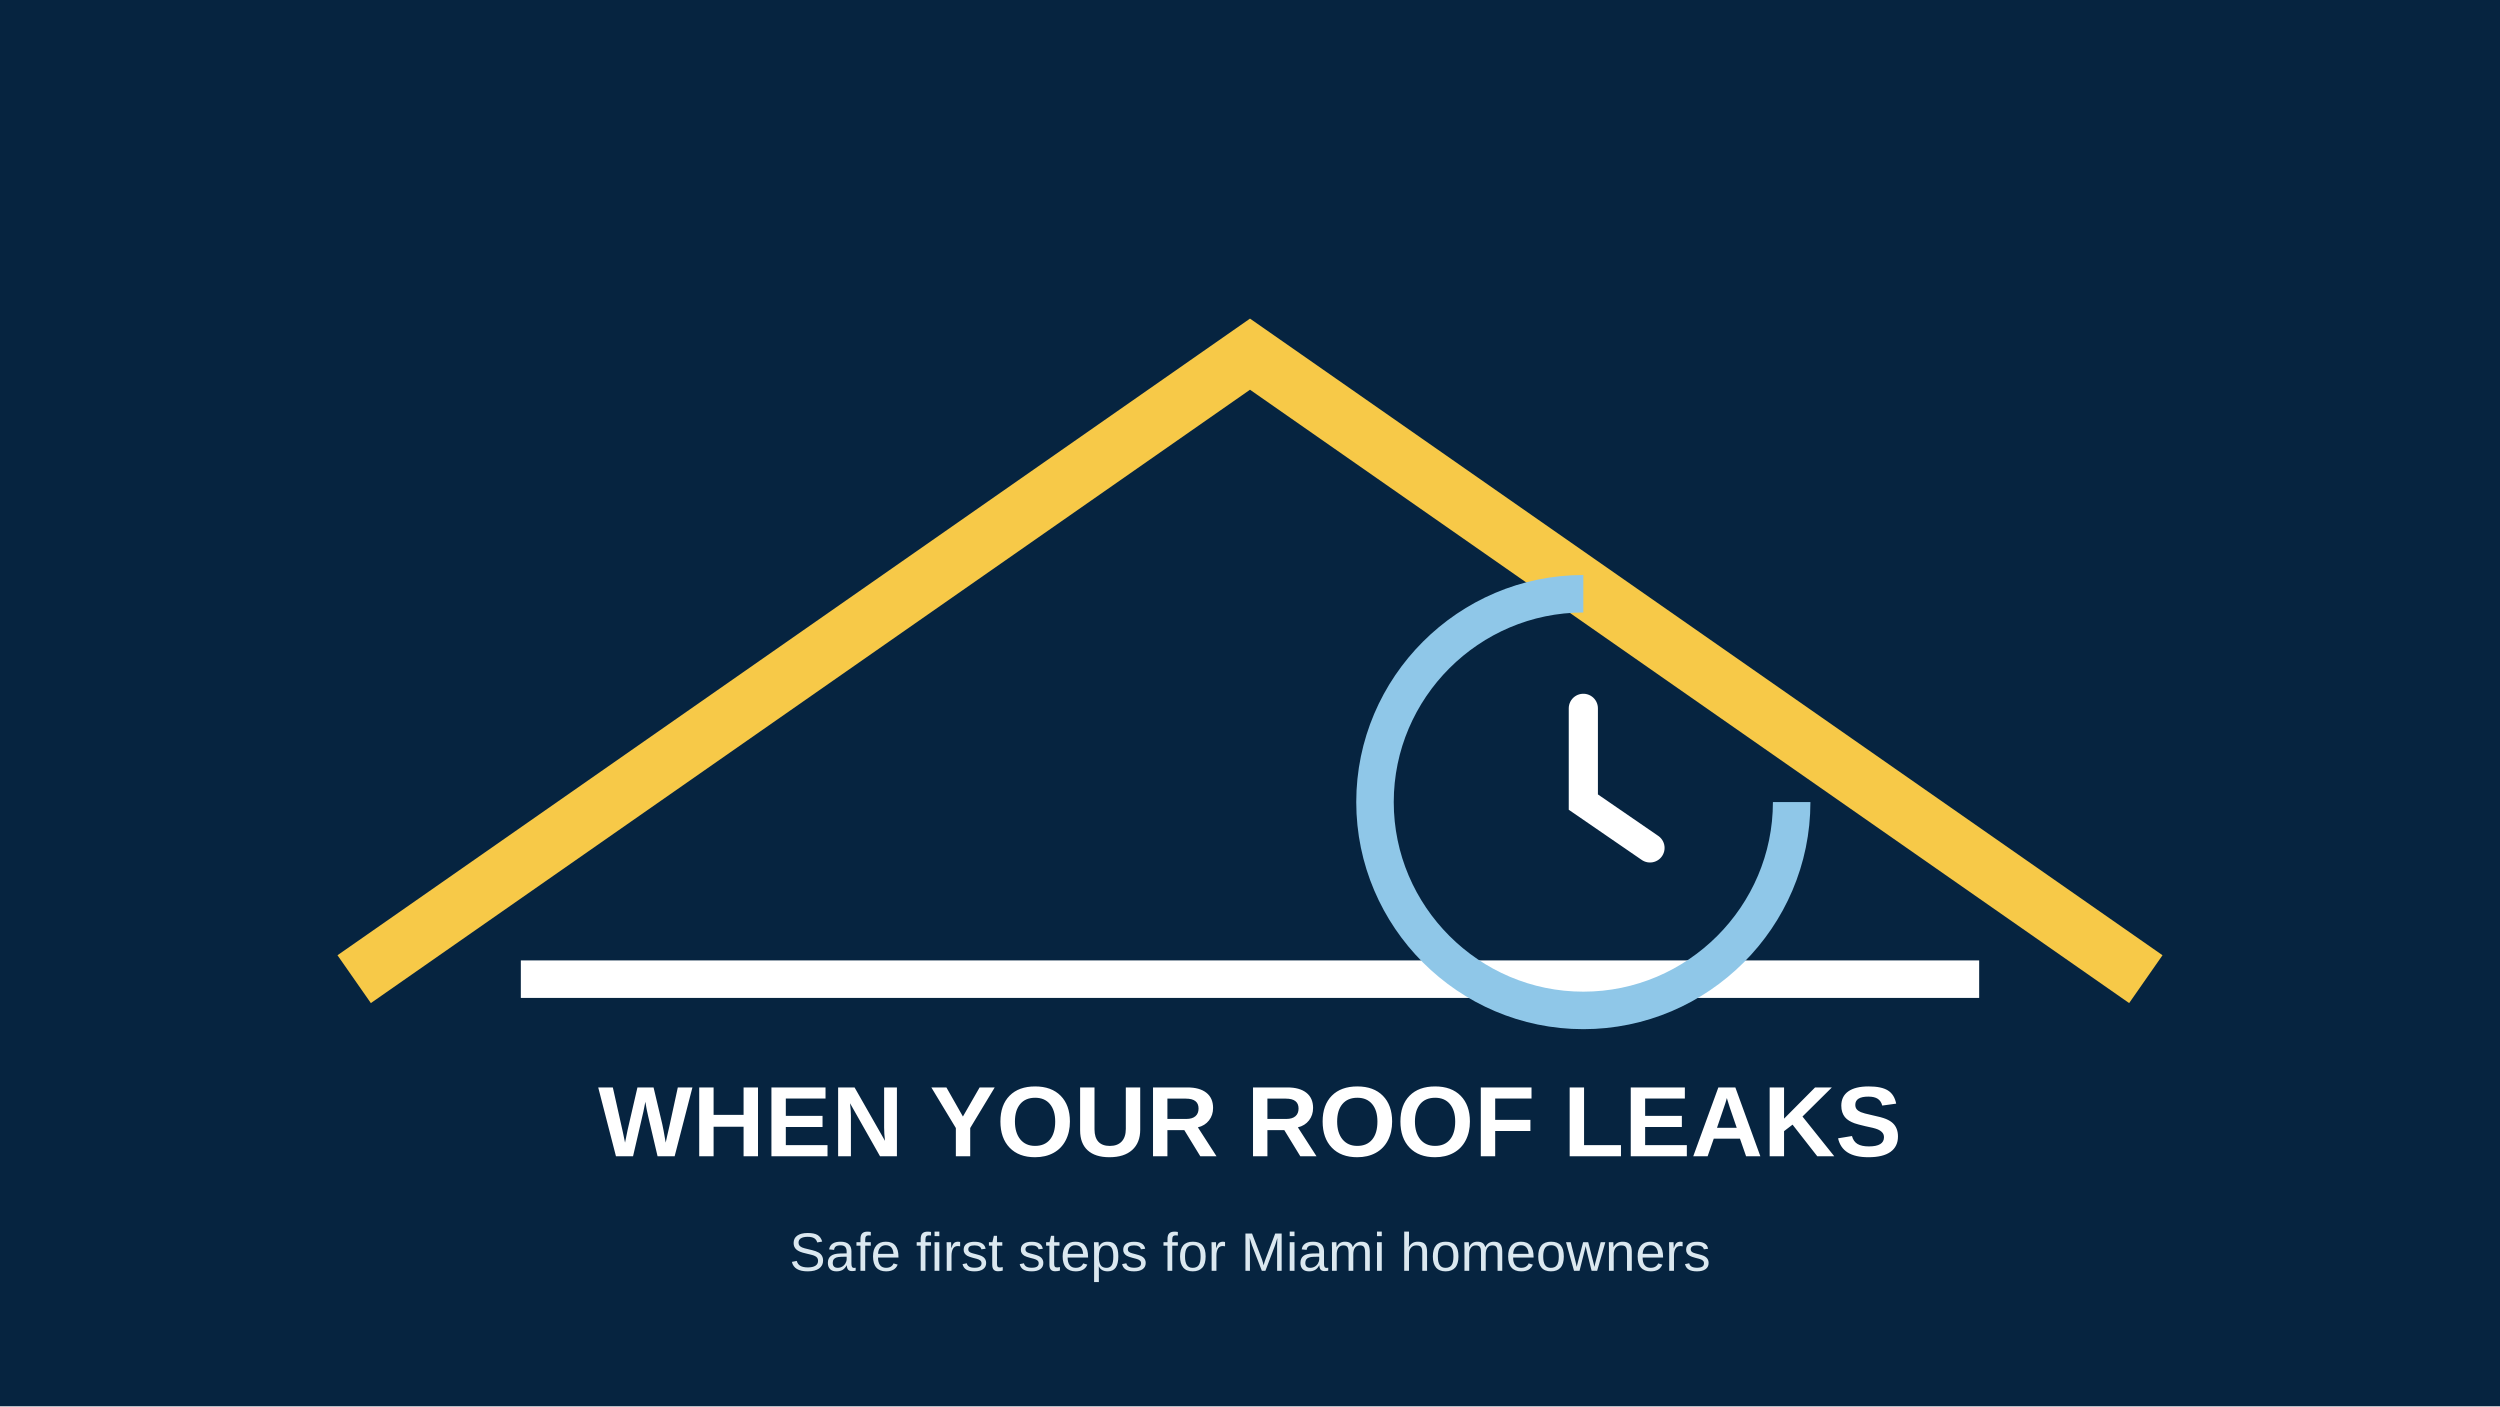
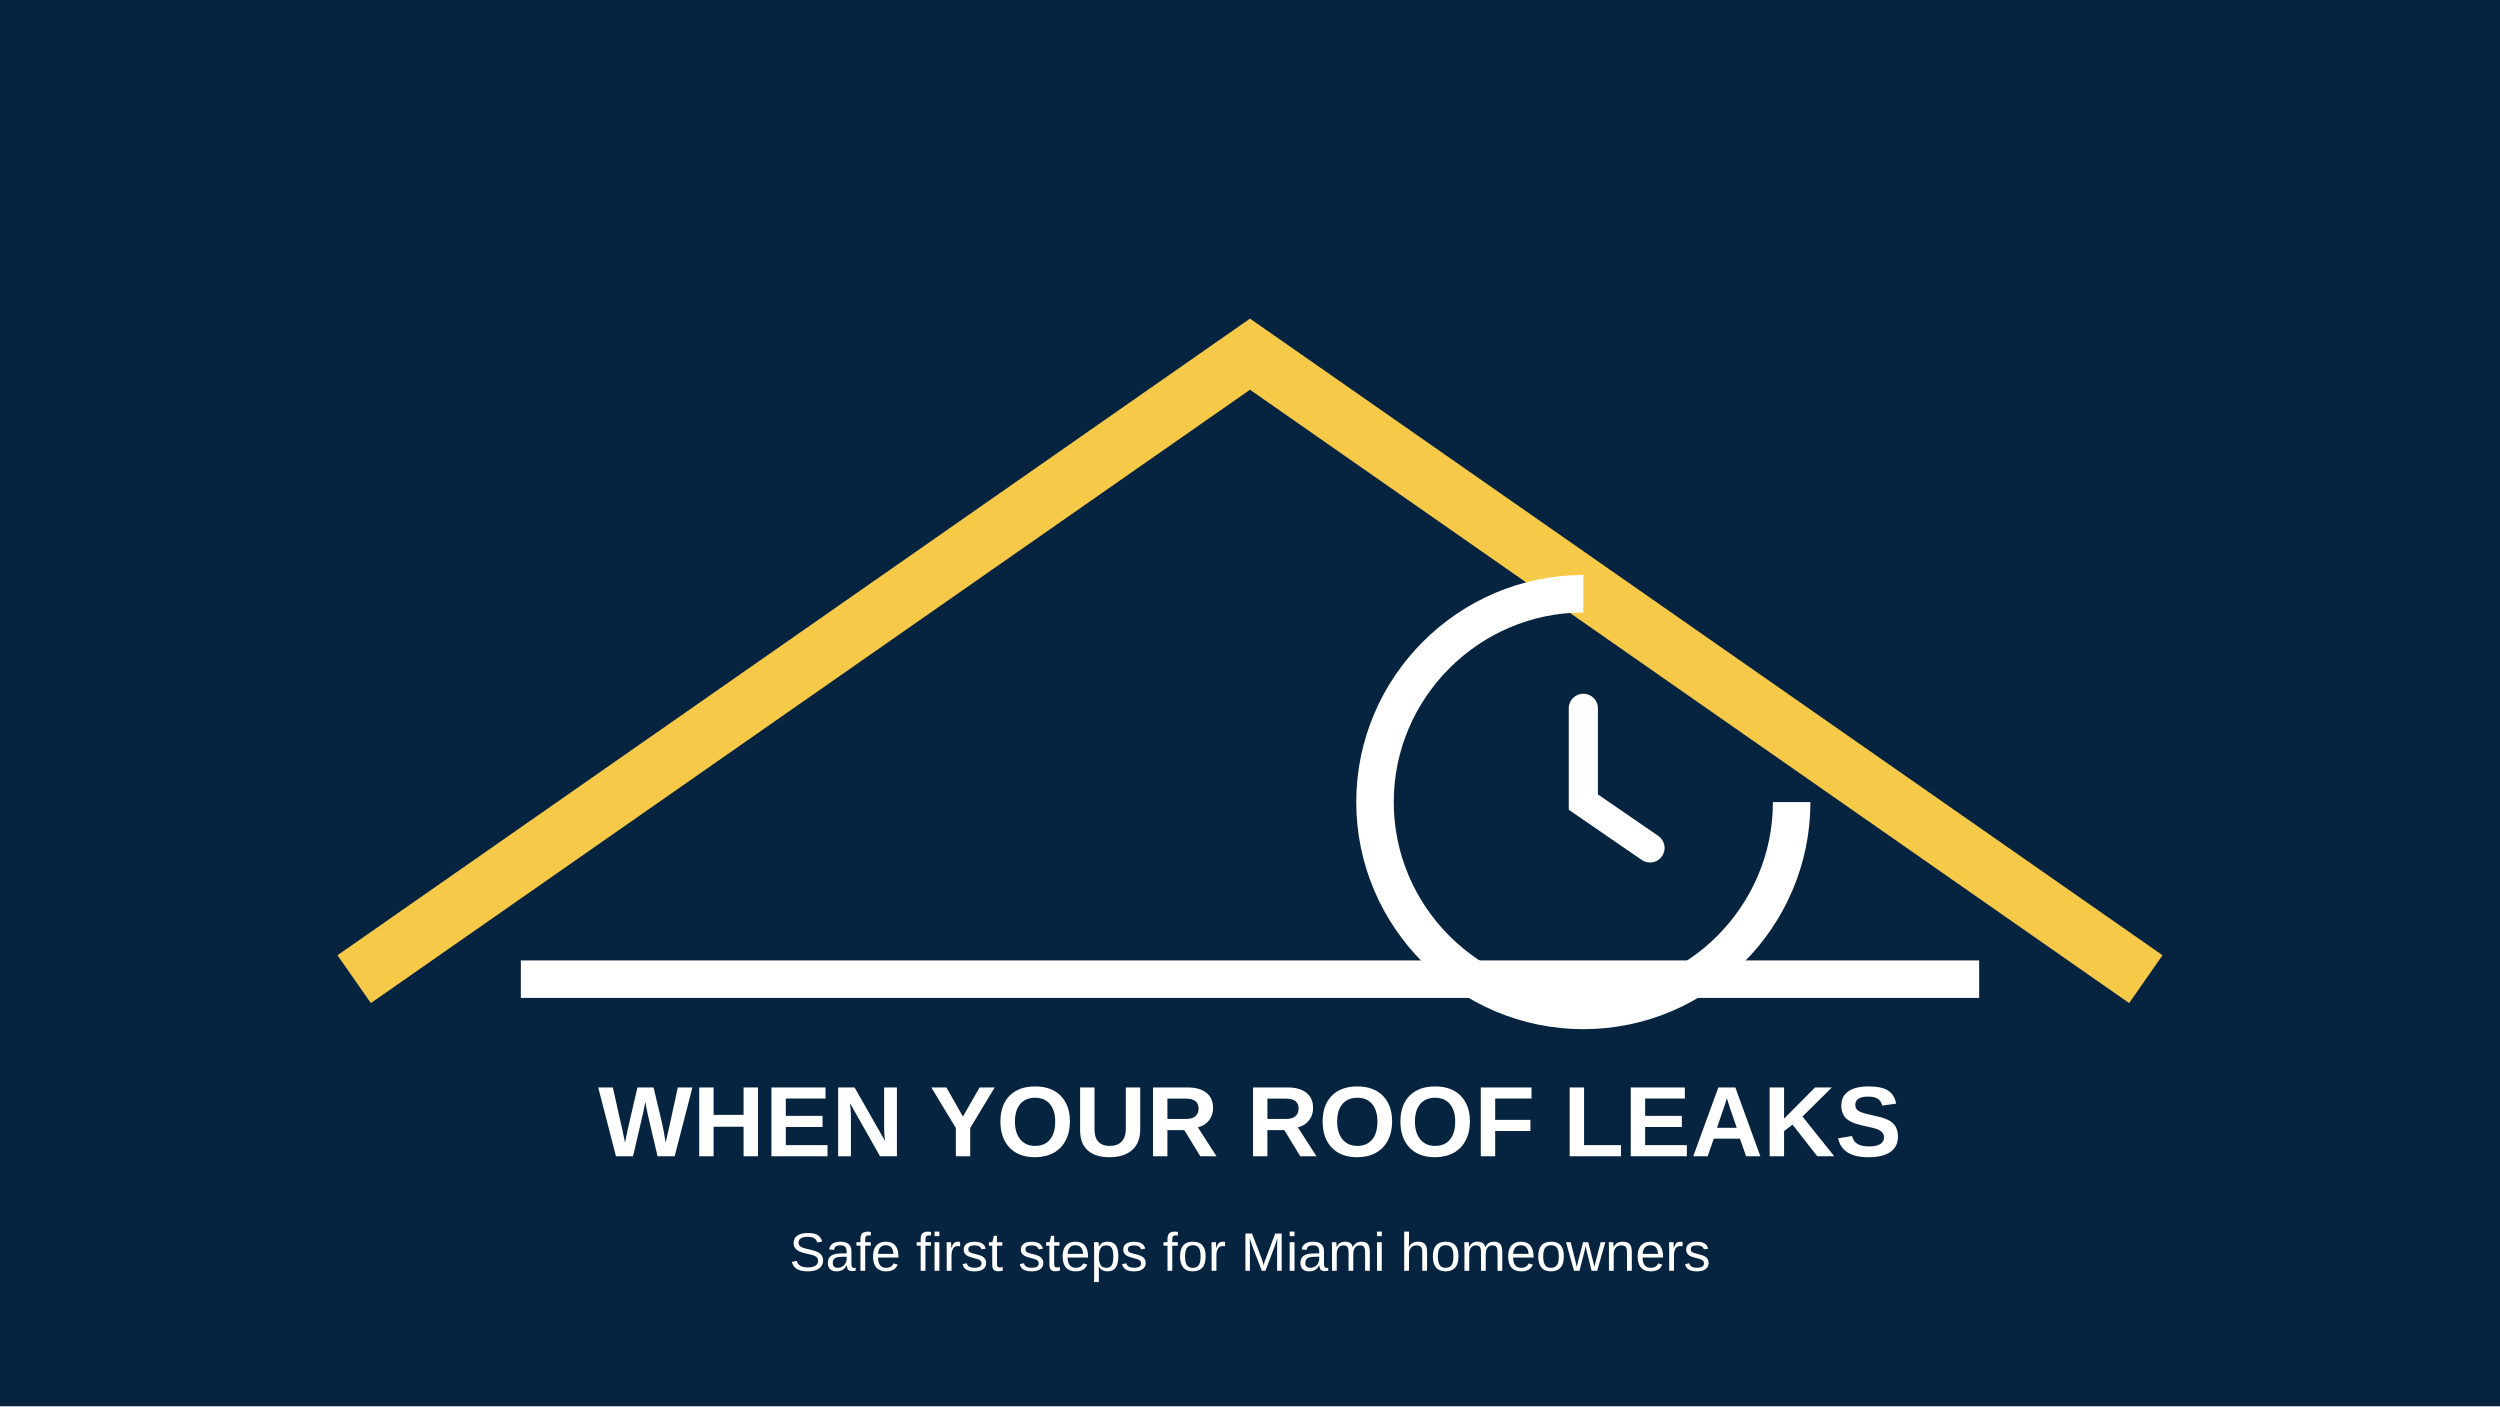
<svg xmlns="http://www.w3.org/2000/svg" viewBox="0 0 1200 675">
  <rect width="1200" height="675" fill="#062440" />
  <path d="M170 470 600 170l430 300" fill="none" stroke="#f7c948" stroke-width="28" />
  <path d="M250 470h700" stroke="#fff" stroke-width="18" />
-   <path d="M760 285c-55 0-100 45-100 100s45 100 100 100c55 0 100-45 100-100" fill="none" stroke="#8fc7e8" stroke-width="18" />
+   <path d="M760 285c-55 0-100 45-100 100s45 100 100 100c55 0 100-45 100-100" fill="none" stroke="#fff" stroke-width="18" />
  <path d="M760 340v45l32 22" stroke="#fff" stroke-width="14" fill="none" stroke-linecap="round" />
  <text x="600" y="555" fill="#fff" font-family="Arial,sans-serif" font-size="48" font-weight="700" text-anchor="middle">WHEN YOUR ROOF LEAKS</text>
-   <text x="600" y="610" fill="#dbe8f0" font-family="Arial,sans-serif" font-size="26" text-anchor="middle">Safe first steps for Miami homeowners</text>
+   <text x="600" y="610" fill="#fff" font-family="Arial,sans-serif" font-size="26" text-anchor="middle">Safe first steps for Miami homeowners</text>
</svg>
